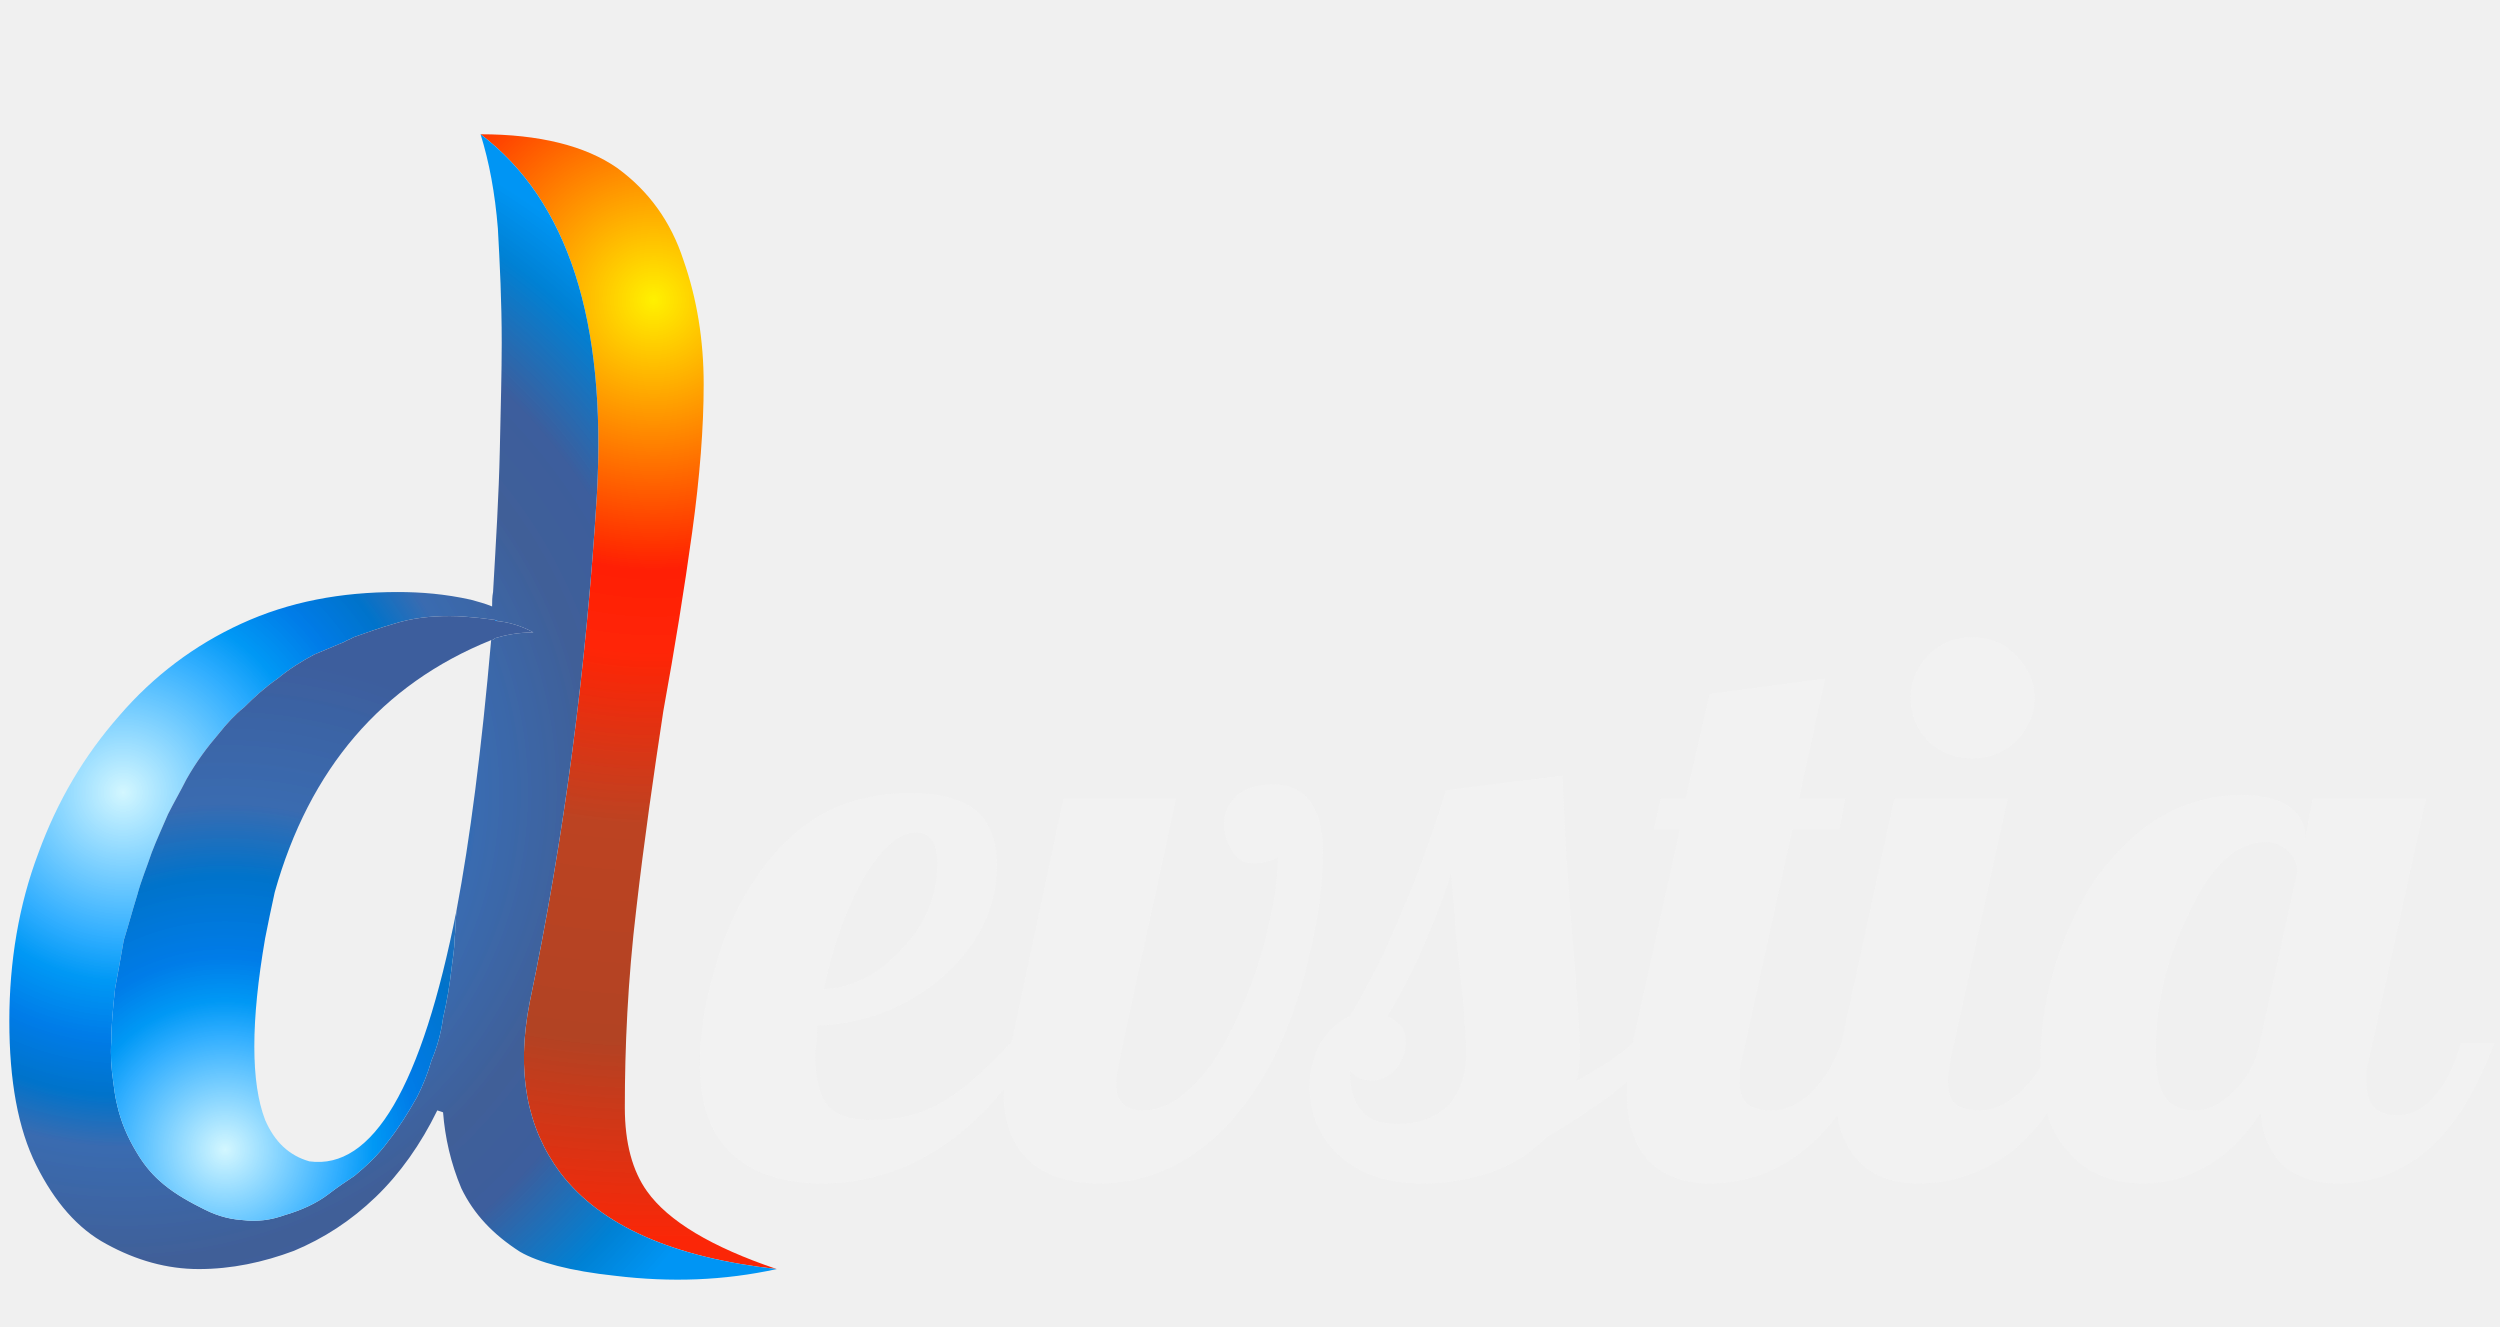
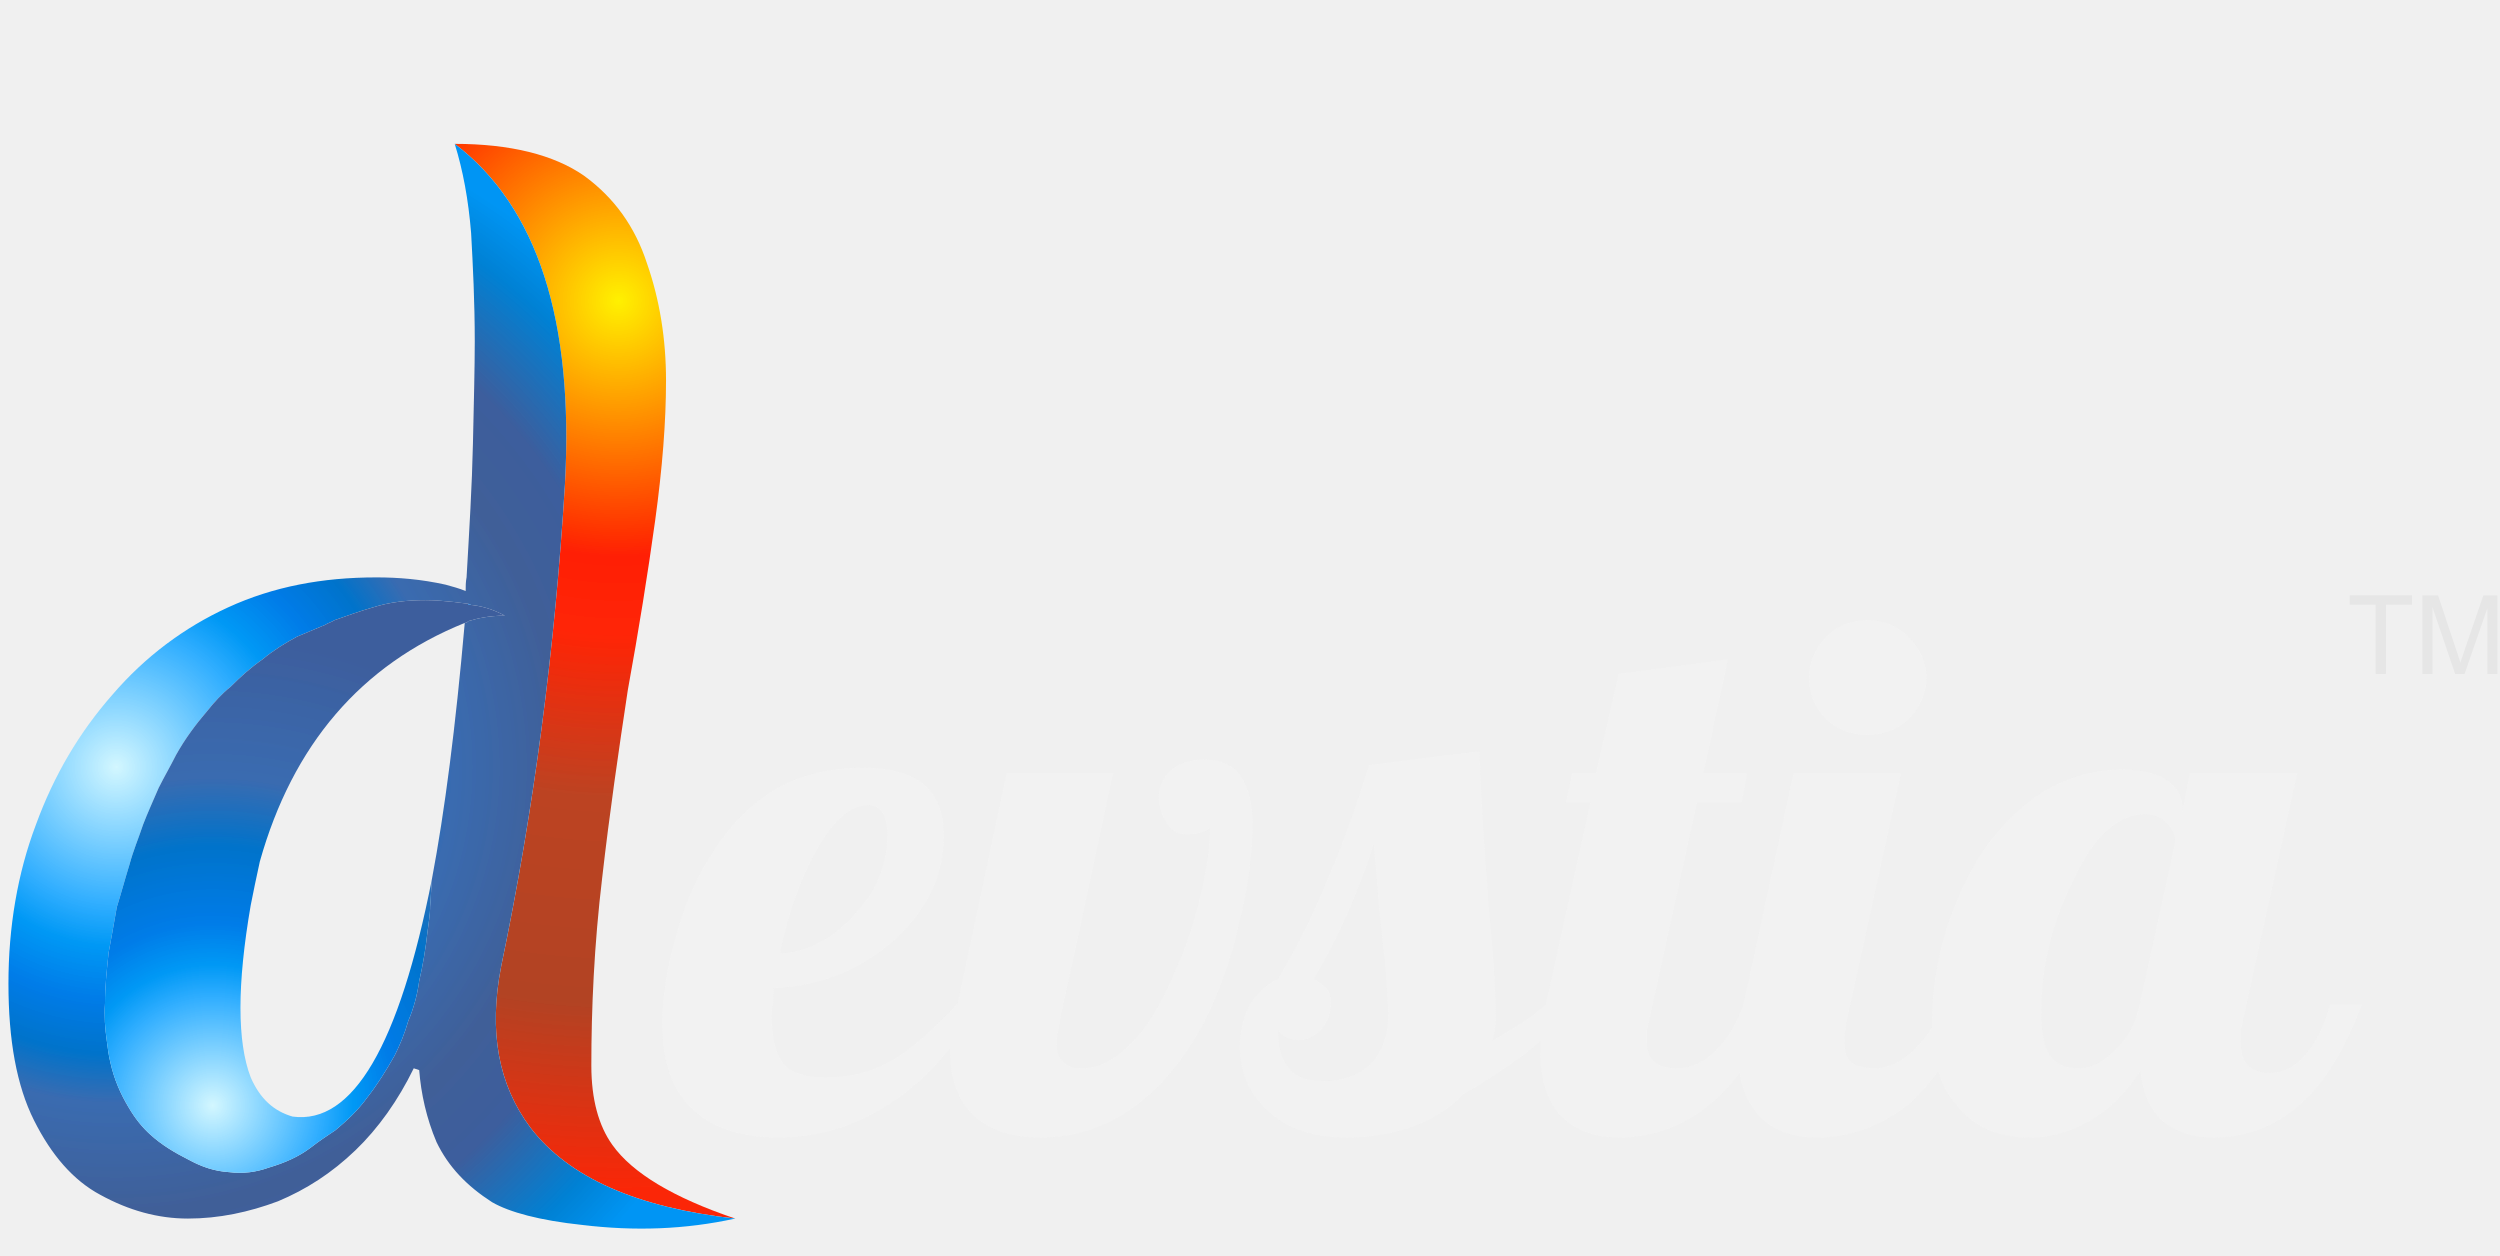
- <svg xmlns="http://www.w3.org/2000/svg" version="1.1" x="0" y="0" viewBox="0 0 70.7 37.5" style="enable-background:new 0 0 70.7 37.5" xml:space="preserve" id="svg13">
+ <svg xmlns="http://www.w3.org/2000/svg" version="1.1" x="0" y="0" viewBox="0 0 74.7 37.5" xml:space="preserve" id="svg13" width="74.7" height="37.5">
  <defs id="defs13">
    <radialGradient id="SVGID_1_" cx="0" cy="119.1" r="819.2" gradientTransform="matrix(0.1249,0,0,0.1249,66.9987,2.353)" gradientUnits="userSpaceOnUse">
      <stop offset="0" style="stop-color:#FFCB05" id="stop1" />
      <stop offset="0.275" style="stop-color:#EA3F2E" id="stop2" />
      <stop offset="0.369" style="stop-color:#D2442F" id="stop3" />
      <stop offset="0.533" style="stop-color:#A85741" id="stop4" />
      <stop offset="0.753" style="stop-color:#A15742" id="stop5" />
      <stop offset="0.957" style="stop-color:#D2442F" id="stop6" />
    </radialGradient>
    <radialGradient id="SVGID_2_" cx="0" cy="119.1" r="819.2" gradientTransform="matrix(0.095,0,0,0.095,11.8302,57.1059)" gradientUnits="userSpaceOnUse">
      <stop offset="0" style="stop-color:#B7CFEB" id="stop7" />
      <stop offset="0.329" style="stop-color:#007DC5" id="stop8" />
      <stop offset="0.474" style="stop-color:#5172A0" id="stop9" />
      <stop offset="0.627" style="stop-color:#556A90" id="stop10" />
      <stop offset="0.737" style="stop-color:#536993" id="stop11" />
      <stop offset="0.957" style="stop-color:#138ECD" id="stop12" />
    </radialGradient>
    <radialGradient id="SVGID_3_" cx="0" cy="119.1" r="819.2" gradientTransform="matrix(0.0772,0,0,0.0772,22.4311,96.3811)" gradientUnits="userSpaceOnUse">
      <stop offset="0" style="stop-color:#B7CFEB" id="stop13" />
      <stop offset="0.318" style="stop-color:#007DC5" id="stop14" />
      <stop offset="0.569" style="stop-color:#5172A0" id="stop15" />
      <stop offset="0.816" style="stop-color:#536993" id="stop16" />
    </radialGradient>
-     <filter style="color-interpolation-filters:sRGB;" id="filter13" x="0" y="0" width="1" height="1">
+     <filter style="color-interpolation-filters:sRGB" id="filter13" x="0" y="0" width="1" height="1">
      <feColorMatrix values="1.5 0 0 0 -0.25 0 1.5 0 0 -0.25 0 0 1.5 0 -0.25 0 0 0 1 0" id="feColorMatrix13" />
    </filter>
    <radialGradient id="radialGradient22" cx="0" cy="119.1" r="819.2" gradientTransform="matrix(0.1249,0,0,0.1249,66.9987,2.353)" gradientUnits="userSpaceOnUse">
      <stop offset="0" style="stop-color:#FFCB05" id="stop17" />
      <stop offset="0.275" style="stop-color:#EA3F2E" id="stop18" />
      <stop offset="0.369" style="stop-color:#D2442F" id="stop19" />
      <stop offset="0.533" style="stop-color:#A85741" id="stop20" />
      <stop offset="0.753" style="stop-color:#A15742" id="stop21" />
      <stop offset="0.957" style="stop-color:#D2442F" id="stop22" />
    </radialGradient>
    <radialGradient id="radialGradient28" cx="0" cy="119.1" r="819.2" gradientTransform="matrix(0.095,0,0,0.095,11.8302,57.1059)" gradientUnits="userSpaceOnUse">
      <stop offset="0" style="stop-color:#B7CFEB" id="stop23" />
      <stop offset="0.329" style="stop-color:#007DC5" id="stop24" />
      <stop offset="0.474" style="stop-color:#5172A0" id="stop25" />
      <stop offset="0.627" style="stop-color:#556A90" id="stop26" />
      <stop offset="0.737" style="stop-color:#536993" id="stop27" />
      <stop offset="0.957" style="stop-color:#138ECD" id="stop28" />
    </radialGradient>
    <radialGradient id="radialGradient32" cx="0" cy="119.1" r="819.2" gradientTransform="matrix(0.0772,0,0,0.0772,22.4311,96.3811)" gradientUnits="userSpaceOnUse">
      <stop offset="0" style="stop-color:#B7CFEB" id="stop29" />
      <stop offset="0.318" style="stop-color:#007DC5" id="stop30" />
      <stop offset="0.569" style="stop-color:#5172A0" id="stop31" />
      <stop offset="0.816" style="stop-color:#536993" id="stop32" />
    </radialGradient>
  </defs>
  <style id="style1">
    .st0{fill:#fff}
  </style>
-   <path fill="url(#SVGID_1_)" d="M 63.2,3.5 C 59.9,1.2 55.1,0 49,0 c 9.1,6.9 13.1,19.4 12.1,37.4 -1.1,18 -3.4,35.7 -7,52.9 -1.4,7.2 -0.3,13 3.2,17.7 4.2,5.5 11.7,8.8 22.5,10 C 73,115.7 68.5,113 66.3,109.9 64.8,107.8 64,104.9 64,101.2 64,95 64.3,88 65.2,80.5 66,73.5 67,66.6 68,60 69.2,53.4 70.2,47.2 71,41.4 71.8,35.6 72.2,30.5 72.2,26 72.2,21.4 71.5,17.1 70.1,13.1 68.8,9.1 66.5,5.9 63.2,3.5 Z" id="path6" style="fill:url(#SVGID_1_);filter:url(#filter13)" transform="matrix(0.2719702,0,0,0.2719702,0.2638598,3.796887)" />
-   <path fill="url(#SVGID_2_)" d="m 50.8,9.8 c 0.2,3.6 0.4,7.6 0.4,11.9 0,2.9 -0.1,6.7 -0.2,11.2 -0.1,4.6 -0.4,9.5 -0.7,14.7 -0.1,0.5 -0.1,1 -0.1,1.5 -0.7,-0.3 -1.5,-0.5 -2.2,-0.7 -2.7,-0.6 -5.2,-0.8 -7.6,-0.8 -5.9,0 -11.3,1 -16.3,3.3 C 19.3,53.1 15,56.3 11.4,60.5 7.8,64.6 5,69.3 3,74.8 1,80.1 0,86 0,92.2 c 0,6.2 0.9,11.2 2.8,15 1.9,3.8 4.3,6.6 7.3,8.2 3.1,1.7 6.3,2.6 9.6,2.6 3.4,0 6.7,-0.7 9.9,-1.9 3.1,-1.3 5.9,-3.1 8.5,-5.6 2.5,-2.4 4.7,-5.5 6.4,-9 l 0.6,0.2 c 0.2,2.6 0.8,5.3 1.9,7.9 1.3,2.7 3.3,4.8 6.1,6.6 1.9,1.1 5.2,2 9.9,2.5 5.8,0.7 11.3,0.5 16.8,-0.7 C 69,116.8 61.5,113.5 57.3,108 53.8,103.3 52.7,97.5 54.1,90.3 57.7,73.1 60,55.4 61.1,37.4 62.1,19.4 58.1,6.9 49,0 c 0.9,2.9 1.5,6.1 1.8,9.8 z M 27.9,56.6 c 1.2,-1 2.5,-1.8 3.8,-2.5 l 3.1,-1.3 c 0.3,-0.2 0.7,-0.3 1,-0.5 1.4,-0.5 2.8,-1 4.2,-1.4 1.9,-0.6 3.8,-0.8 5.8,-0.8 1.1,0 2.1,0.1 3.1,0.2 l 1.6,0.2 0.3,0.1 h -0.3 c 1.4,0.1 2.7,0.5 4,1.2 -1.7,0 -3,0.3 -4,0.6 -0.1,0.1 -0.2,0.2 -0.4,0.2 -1,11.4 -2.2,20.7 -3.6,28.1 -0.1,1 -0.1,2 -0.2,3 0,1 -0.2,2 -0.3,2.9 -0.2,1.8 -0.5,3.6 -0.9,5.3 -0.2,1.5 -0.6,3 -1.2,4.4 -0.4,1.4 -0.9,2.6 -1.5,3.8 -0.9,1.6 -1.9,3.2 -3,4.6 -1,1.4 -2.3,2.6 -3.5,3.6 -0.9,0.6 -1.8,1.2 -2.7,1.9 -1.3,1 -2.9,1.7 -4.6,2.2 -1.4,0.5 -2.8,0.7 -4.4,0.5 -1.6,-0.1 -3,-0.6 -4.3,-1.3 -1.6,-0.8 -3.1,-1.7 -4.3,-2.8 -0.9,-0.8 -1.7,-1.8 -2.4,-3 -0.9,-1.5 -1.6,-3.1 -2,-4.9 -0.2,-0.8 -0.3,-1.6 -0.4,-2.4 -0.2,-1.4 -0.3,-2.8 -0.2,-4.1 0,-1.9 0.2,-3.7 0.4,-5.6 0.3,-1.6 0.6,-3.3 0.9,-5 0.5,-1.6 0.9,-3.1 1.4,-4.7 0.4,-1.5 1,-2.9 1.5,-4.4 0.5,-1.3 1.1,-2.6 1.7,-4 0.6,-1.2 1.3,-2.4 1.9,-3.6 1,-1.8 2.2,-3.4 3.4,-4.8 0.8,-1 1.6,-1.9 2.6,-2.7 1.1,-1.1 2.2,-2.1 3.5,-3 z" id="path12" style="fill:url(#SVGID_2_);filter:url(#filter13)" transform="matrix(0.2719702,0,0,0.2719702,0.2638598,3.796887)" />
-   <path fill="url(#SVGID_3_)" d="m 31.7,54.1 c -1.3,0.7 -2.6,1.5 -3.8,2.5 -1.3,0.9 -2.4,1.9 -3.5,3 -1,0.8 -1.8,1.7 -2.6,2.7 -1.2,1.4 -2.4,3 -3.4,4.8 -0.6,1.2 -1.3,2.4 -1.9,3.6 -0.6,1.4 -1.2,2.7 -1.7,4 -0.5,1.5 -1.1,2.9 -1.5,4.4 -0.5,1.6 -0.9,3.1 -1.4,4.7 -0.3,1.7 -0.6,3.4 -0.9,5 -0.2,1.9 -0.4,3.7 -0.4,5.6 -0.1,1.3 0,2.7 0.2,4.1 0.1,0.8 0.2,1.6 0.4,2.4 0.4,1.8 1.1,3.4 2,4.9 0.7,1.2 1.5,2.2 2.4,3 1.2,1.1 2.7,2 4.3,2.8 1.3,0.7 2.7,1.2 4.3,1.3 1.6,0.2 3,0 4.4,-0.5 1.7,-0.5 3.3,-1.2 4.6,-2.2 0.9,-0.7 1.8,-1.3 2.7,-1.9 1.2,-1 2.5,-2.2 3.5,-3.6 1.1,-1.4 2.1,-3 3,-4.6 0.6,-1.2 1.1,-2.4 1.5,-3.8 0.6,-1.4 1,-2.9 1.2,-4.4 0.4,-1.7 0.7,-3.5 0.9,-5.3 0.1,-0.9 0.3,-1.9 0.3,-2.9 0.1,-1 0.1,-2 0.2,-3 -3.6,18.3 -8.7,27 -15.3,26.1 -2.1,-0.6 -3.6,-2 -4.6,-4.3 -1.5,-3.9 -1.5,-10.2 0,-18.9 0.3,-1.5 0.6,-3 1,-4.8 3.6,-12.8 11.1,-21.6 22.5,-26.2 0.2,0 0.3,-0.1 0.4,-0.2 1,-0.3 2.3,-0.6 4,-0.6 -1.3,-0.7 -2.6,-1.1 -4,-1.2 v -0.1 l -1.6,-0.2 c -1,-0.1 -2,-0.2 -3.1,-0.2 -2,0 -3.9,0.2 -5.8,0.8 -1.4,0.4 -2.8,0.9 -4.2,1.4 -0.3,0.2 -0.7,0.3 -1,0.5 z" id="path16" style="fill:url(#SVGID_3_);filter:url(#filter13)" transform="matrix(0.2719702,0,0,0.2719702,0.2638598,3.796887)" />
-   <path fill="#007dc5" d="m 50.5,50.5 v 0.1 h 0.3 z" id="path17" transform="matrix(0.2719702,0,0,0.2719702,0.2638598,3.796887)" style="filter:url(#filter13)" />
-   <path fill="#282828" d="m 204.1,64.9 c 1.8,0 3.3,-0.6 4.6,-1.8 1.2,-1.3 1.9,-2.7 1.9,-4.5 0,-1.7 -0.7,-3.1 -1.9,-4.4 -1.3,-1.3 -2.8,-1.9 -4.6,-1.9 -1.8,0 -3.3,0.6 -4.6,1.9 -1.2,1.3 -1.8,2.7 -1.8,4.4 0,1.8 0.6,3.2 1.8,4.5 1.3,1.2 2.8,1.8 4.6,1.8 z" id="path18" transform="matrix(0.2719702,0,0,0.2719702,0.2638598,3.796887)" style="filter:url(#filter13);fill:#cccccc" />
-   <path fill="#282828" d="m 190.3,72.3 0.6,-3.2 h -4.8 l 2.7,-12.5 -12,1.6 -2.5,10.9 h -2.6 l -0.7,3.2 h 2.7 l -4.9,22.2 c -0.7,0.7 -1.6,1.3 -2.6,2 -1.1,0.7 -2.1,1.3 -3.3,2 0.2,-0.5 0.3,-1 0.3,-1.4 0.1,-0.4 0.1,-1 0.1,-1.6 0,-0.9 0,-1.8 -0.1,-2.7 0,-0.8 -0.1,-2.3 -0.3,-4.6 -0.3,-3.9 -0.6,-7.4 -0.8,-10.6 -0.3,-3.3 -0.4,-6.9 -0.6,-10.9 l -12.1,1.5 c -1.6,5.1 -3.2,9.5 -4.8,13.1 -1.5,3.7 -3.3,7.2 -5.2,10.4 -1.2,0.5 -2.2,1.5 -3.1,2.8 -0.7,1.4 -1.1,2.9 -1.1,4.5 0,2.9 1,5.3 3.1,7.2 2.2,2 5,2.9 8.7,2.9 2.5,0 4.9,-0.4 7.2,-1.2 2.2,-0.8 4.1,-2 5.6,-3.6 2.5,-1.4 4.8,-3 6.9,-4.5 0.5,-0.5 1,-0.8 1.5,-1.3 0,0.4 0,0.8 0,1.2 0,3 0.7,5.3 2.2,7 1.6,1.6 3.7,2.4 6.4,2.4 3.9,0 7.2,-1.3 10.1,-3.7 1.2,-1 2.2,-2.1 3.2,-3.4 0.2,1.9 1,3.4 2.1,4.7 1.5,1.6 3.6,2.4 6.4,2.4 3.7,0 7.1,-1.3 10.1,-3.7 1.1,-1 2.2,-2.2 3.2,-3.6 0.4,1.6 1.2,2.9 2.2,4 1.8,2.2 4.5,3.3 7.8,3.3 2.4,0 4.5,-0.6 6.6,-1.8 2.1,-1.2 3.9,-3 5.6,-5.5 0.2,2.4 1,4.1 2.3,5.4 1.4,1.2 3.3,1.9 5.7,1.9 3.6,0 6.8,-1.2 9.6,-3.7 2.7,-2.4 4.9,-6.1 6.7,-10.9 h -3.5 c -0.6,2.4 -1.6,4.2 -2.7,5.5 -1.1,1.3 -2.4,2 -3.9,2 -1.1,0 -1.9,-0.3 -2.5,-0.9 -0.5,-0.6 -0.7,-1.4 -0.7,-2.6 0,-0.4 0,-0.8 0,-1.2 0.1,-0.3 0.2,-0.8 0.3,-1.3 l 5.9,-26.9 h -11.8 l -0.8,4.2 v -0.5 c 0,-1.2 -0.6,-2.2 -1.8,-3 -1.1,-0.7 -2.7,-1.1 -4.8,-1.1 -3.2,0 -6.1,0.9 -8.8,2.5 -2.6,1.7 -5,4.1 -7,7.2 -1.6,2.7 -2.9,5.6 -3.8,8.8 -0.9,3.2 -1.3,6.3 -1.3,9.2 0,0.2 0,0.4 0,0.6 -0.6,1 -1.3,1.8 -2,2.5 -1.4,1.3 -2.8,2 -4.3,2 -1.2,0 -2.1,-0.3 -2.6,-0.7 -0.5,-0.5 -0.7,-1.2 -0.7,-2.3 0,-0.4 0,-0.8 0.1,-1.2 0,-0.3 0.1,-0.8 0.2,-1.3 l 5.9,-26.9 H 196 l -5.5,25.4 c -0.7,2 -1.7,3.7 -3,5 -1.3,1.3 -2.7,2 -4.3,2 -1.2,0 -2,-0.3 -2.5,-0.7 -0.5,-0.5 -0.8,-1.2 -0.8,-2.3 0,-0.4 0,-0.8 0,-1.2 0.1,-0.3 0.2,-0.8 0.3,-1.3 l 5.2,-23.7 z m 44.3,1.3 c 1,0 1.8,0.4 2.4,1 0.6,0.6 0.9,1.3 0.9,2.1 L 234,94.5 c -0.4,2 -1.3,3.7 -2.7,5 -1.3,1.3 -2.6,2 -4,2 -1.5,0 -2.6,-0.5 -3.2,-1.5 -0.7,-1.1 -0.9,-2.7 -0.9,-4.7 0,-4.8 1.1,-9.6 3.5,-14.4 2.2,-4.8 4.9,-7.3 7.9,-7.3 z m -84.7,3.2 c 0.2,2.2 0.4,4.2 0.5,6.1 0.2,1.9 0.4,4.1 0.7,6.6 0.2,1.7 0.2,3 0.3,3.8 0,0.7 0.1,1.5 0.1,2.2 0,2.4 -0.7,4.2 -1.9,5.5 -1.3,1.2 -2.9,1.9 -5.2,1.9 -1.7,0 -3,-0.4 -3.7,-1.3 -0.9,-0.9 -1.3,-2.3 -1.3,-4.3 0.2,0.4 0.5,0.6 0.9,0.8 0.4,0.2 0.8,0.3 1.4,0.3 0.9,0 1.7,-0.4 2.5,-1.2 0.6,-0.8 1,-1.7 1,-2.7 0,-0.7 -0.1,-1.2 -0.4,-1.7 -0.4,-0.4 -0.9,-0.8 -1.5,-1.1 1.8,-3 3.1,-5.7 4.1,-8.1 1,-2.4 1.9,-4.6 2.5,-6.8 z" id="path19" transform="matrix(0.2719702,0,0,0.2719702,0.2638598,3.796887)" style="filter:url(#filter13);fill:#cccccc" />
-   <path fill="#282828" d="m 100.5,70.3 c -1.5,-1.2 -3.8,-1.8 -6.7,-1.8 -3.5,0 -6.6,0.7 -9.5,2.3 -2.8,1.7 -5.1,4 -7.1,7.2 -1.7,2.6 -3,5.6 -3.9,9 -1,3.3 -1.5,6.5 -1.5,9.6 0,4.1 1,7.2 3.2,9.3 2.2,2.1 5.3,3.2 9.5,3.2 4.3,0 8.4,-1.2 12.1,-3.6 2.4,-1.5 4.7,-3.6 6.8,-6.2 0,0.2 0,0.4 0,0.5 0,3 0.9,5.3 2.6,6.9 1.7,1.6 4.2,2.4 7.3,2.4 3.8,0 7.1,-1.1 10.2,-3.3 3,-2.1 5.6,-5.3 7.8,-9.4 1.6,-3.2 2.9,-6.7 3.8,-10.7 1,-4 1.5,-7.7 1.5,-11.2 0,-2.2 -0.5,-3.9 -1.3,-5.1 -0.9,-1.2 -2.2,-1.8 -3.9,-1.8 -1.6,0 -2.8,0.4 -3.7,1.1 -0.9,0.8 -1.4,1.8 -1.4,3.1 0,1.1 0.4,2 0.9,2.8 0.6,0.9 1.2,1.2 2.1,1.2 0.5,0 1,0 1.6,-0.2 0.5,-0.1 0.9,-0.3 1,-0.5 0,2.1 -0.3,4.5 -1,7.3 -0.6,2.8 -1.5,5.5 -2.6,8 -1.5,3.6 -3,6.3 -4.9,8.2 -1.8,1.9 -3.6,2.9 -5.6,2.9 -0.9,0 -1.6,-0.3 -2,-0.7 -0.5,-0.5 -0.7,-1.1 -0.7,-2 0,-0.3 0,-0.6 0.1,-1.2 0.1,-0.4 0.2,-1 0.3,-1.6 l 5.8,-26.9 h -11.7 l -5.4,25.4 h -0.1 c -2.8,3 -5.3,5.2 -7.4,6.3 -2.2,1.2 -4.4,1.7 -7,1.7 -2.2,0 -3.7,-0.5 -4.6,-1.5 -0.8,-1 -1.3,-2.8 -1.3,-5.2 0,-0.3 0,-0.6 0.1,-1.1 0.1,-0.4 0.1,-1.1 0.1,-2 5.1,-0.2 9.5,-2 13.2,-5.2 3.6,-3.3 5.5,-7.1 5.5,-11.5 0,-2.5 -0.7,-4.4 -2.2,-5.7 z m -6.1,2.3 c 0.7,0 1.2,0.3 1.6,0.9 0.3,0.5 0.5,1.2 0.5,2.3 0,3.3 -1.2,6.3 -3.6,8.8 -2.4,2.7 -5.1,4.1 -8.2,4.3 0.9,-4.4 2.3,-8.3 4.1,-11.5 1.9,-3.2 3.7,-4.8 5.6,-4.8 z" id="path20" transform="matrix(0.2719702,0,0,0.2719702,0.2638598,3.796887)" style="filter:url(#filter13);fill:#cccccc" />
+   <path fill="url(#SVGID_1_)" d="M 63.2,3.5 C 59.9,1.2 55.1,0 49,0 c 9.1,6.9 13.1,19.4 12.1,37.4 -1.1,18 -3.4,35.7 -7,52.9 -1.4,7.2 -0.3,13 3.2,17.7 4.2,5.5 11.7,8.8 22.5,10 C 73,115.7 68.5,113 66.3,109.9 64.8,107.8 64,104.9 64,101.2 64,95 64.3,88 65.2,80.5 66,73.5 67,66.6 68,60 69.2,53.4 70.2,47.2 71,41.4 71.8,35.6 72.2,30.5 72.2,26 72.2,21.4 71.5,17.1 70.1,13.1 68.8,9.1 66.5,5.9 63.2,3.5 Z" id="path6" style="fill:url(#SVGID_1_);filter:url(#filter13)" transform="matrix(0.2721391,0,0,0.2721391,0.2523894,4.298616)" />
+   <path fill="url(#SVGID_2_)" d="m 50.8,9.8 c 0.2,3.6 0.4,7.6 0.4,11.9 0,2.9 -0.1,6.7 -0.2,11.2 -0.1,4.6 -0.4,9.5 -0.7,14.7 -0.1,0.5 -0.1,1 -0.1,1.5 -0.7,-0.3 -1.5,-0.5 -2.2,-0.7 -2.7,-0.6 -5.2,-0.8 -7.6,-0.8 -5.9,0 -11.3,1 -16.3,3.3 C 19.3,53.1 15,56.3 11.4,60.5 7.8,64.6 5,69.3 3,74.8 1,80.1 0,86 0,92.2 c 0,6.2 0.9,11.2 2.8,15 1.9,3.8 4.3,6.6 7.3,8.2 3.1,1.7 6.3,2.6 9.6,2.6 3.4,0 6.7,-0.7 9.9,-1.9 3.1,-1.3 5.9,-3.1 8.5,-5.6 2.5,-2.4 4.7,-5.5 6.4,-9 l 0.6,0.2 c 0.2,2.6 0.8,5.3 1.9,7.9 1.3,2.7 3.3,4.8 6.1,6.6 1.9,1.1 5.2,2 9.9,2.5 5.8,0.7 11.3,0.5 16.8,-0.7 C 69,116.8 61.5,113.5 57.3,108 53.8,103.3 52.7,97.5 54.1,90.3 57.7,73.1 60,55.4 61.1,37.4 62.1,19.4 58.1,6.9 49,0 c 0.9,2.9 1.5,6.1 1.8,9.8 z M 27.9,56.6 c 1.2,-1 2.5,-1.8 3.8,-2.5 l 3.1,-1.3 c 0.3,-0.2 0.7,-0.3 1,-0.5 1.4,-0.5 2.8,-1 4.2,-1.4 1.9,-0.6 3.8,-0.8 5.8,-0.8 1.1,0 2.1,0.1 3.1,0.2 l 1.6,0.2 0.3,0.1 h -0.3 c 1.4,0.1 2.7,0.5 4,1.2 -1.7,0 -3,0.3 -4,0.6 -0.1,0.1 -0.2,0.2 -0.4,0.2 -1,11.4 -2.2,20.7 -3.6,28.1 -0.1,1 -0.1,2 -0.2,3 0,1 -0.2,2 -0.3,2.9 -0.2,1.8 -0.5,3.6 -0.9,5.3 -0.2,1.5 -0.6,3 -1.2,4.4 -0.4,1.4 -0.9,2.6 -1.5,3.8 -0.9,1.6 -1.9,3.2 -3,4.6 -1,1.4 -2.3,2.6 -3.5,3.6 -0.9,0.6 -1.8,1.2 -2.7,1.9 -1.3,1 -2.9,1.7 -4.6,2.2 -1.4,0.5 -2.8,0.7 -4.4,0.5 -1.6,-0.1 -3,-0.6 -4.3,-1.3 -1.6,-0.8 -3.1,-1.7 -4.3,-2.8 -0.9,-0.8 -1.7,-1.8 -2.4,-3 -0.9,-1.5 -1.6,-3.1 -2,-4.9 -0.2,-0.8 -0.3,-1.6 -0.4,-2.4 -0.2,-1.4 -0.3,-2.8 -0.2,-4.1 0,-1.9 0.2,-3.7 0.4,-5.6 0.3,-1.6 0.6,-3.3 0.9,-5 0.5,-1.6 0.9,-3.1 1.4,-4.7 0.4,-1.5 1,-2.9 1.5,-4.4 0.5,-1.3 1.1,-2.6 1.7,-4 0.6,-1.2 1.3,-2.4 1.9,-3.6 1,-1.8 2.2,-3.4 3.4,-4.8 0.8,-1 1.6,-1.9 2.6,-2.7 1.1,-1.1 2.2,-2.1 3.5,-3 z" id="path12" style="fill:url(#SVGID_2_);filter:url(#filter13)" transform="matrix(0.2721391,0,0,0.2721391,0.2523894,4.298616)" />
+   <path fill="url(#SVGID_3_)" d="m 31.7,54.1 c -1.3,0.7 -2.6,1.5 -3.8,2.5 -1.3,0.9 -2.4,1.9 -3.5,3 -1,0.8 -1.8,1.7 -2.6,2.7 -1.2,1.4 -2.4,3 -3.4,4.8 -0.6,1.2 -1.3,2.4 -1.9,3.6 -0.6,1.4 -1.2,2.7 -1.7,4 -0.5,1.5 -1.1,2.9 -1.5,4.4 -0.5,1.6 -0.9,3.1 -1.4,4.7 -0.3,1.7 -0.6,3.4 -0.9,5 -0.2,1.9 -0.4,3.7 -0.4,5.6 -0.1,1.3 0,2.7 0.2,4.1 0.1,0.8 0.2,1.6 0.4,2.4 0.4,1.8 1.1,3.4 2,4.9 0.7,1.2 1.5,2.2 2.4,3 1.2,1.1 2.7,2 4.3,2.8 1.3,0.7 2.7,1.2 4.3,1.3 1.6,0.2 3,0 4.4,-0.5 1.7,-0.5 3.3,-1.2 4.6,-2.2 0.9,-0.7 1.8,-1.3 2.7,-1.9 1.2,-1 2.5,-2.2 3.5,-3.6 1.1,-1.4 2.1,-3 3,-4.6 0.6,-1.2 1.1,-2.4 1.5,-3.8 0.6,-1.4 1,-2.9 1.2,-4.4 0.4,-1.7 0.7,-3.5 0.9,-5.3 0.1,-0.9 0.3,-1.9 0.3,-2.9 0.1,-1 0.1,-2 0.2,-3 -3.6,18.3 -8.7,27 -15.3,26.1 -2.1,-0.6 -3.6,-2 -4.6,-4.3 -1.5,-3.9 -1.5,-10.2 0,-18.9 0.3,-1.5 0.6,-3 1,-4.8 3.6,-12.8 11.1,-21.6 22.5,-26.2 0.2,0 0.3,-0.1 0.4,-0.2 1,-0.3 2.3,-0.6 4,-0.6 -1.3,-0.7 -2.6,-1.1 -4,-1.2 v -0.1 l -1.6,-0.2 c -1,-0.1 -2,-0.2 -3.1,-0.2 -2,0 -3.9,0.2 -5.8,0.8 -1.4,0.4 -2.8,0.9 -4.2,1.4 -0.3,0.2 -0.7,0.3 -1,0.5 z" id="path16" style="fill:url(#SVGID_3_);filter:url(#filter13)" transform="matrix(0.2721391,0,0,0.2721391,0.2523894,4.298616)" />
+   <path fill="#007dc5" d="m 50.5,50.5 v 0.1 h 0.3 z" id="path17" transform="matrix(0.2721391,0,0,0.2721391,0.2523894,4.298616)" style="filter:url(#filter13)" />
+   <path fill="#282828" d="m 204.1,64.9 c 1.8,0 3.3,-0.6 4.6,-1.8 1.2,-1.3 1.9,-2.7 1.9,-4.5 0,-1.7 -0.7,-3.1 -1.9,-4.4 -1.3,-1.3 -2.8,-1.9 -4.6,-1.9 -1.8,0 -3.3,0.6 -4.6,1.9 -1.2,1.3 -1.8,2.7 -1.8,4.4 0,1.8 0.6,3.2 1.8,4.5 1.3,1.2 2.8,1.8 4.6,1.8 z" id="path18" transform="matrix(0.2721391,0,0,0.2721391,0.2523894,4.298616)" style="fill:#cccccc;filter:url(#filter13)" />
+   <path fill="#282828" d="m 190.3,72.3 0.6,-3.2 h -4.8 l 2.7,-12.5 -12,1.6 -2.5,10.9 h -2.6 l -0.7,3.2 h 2.7 l -4.9,22.2 c -0.7,0.7 -1.6,1.3 -2.6,2 -1.1,0.7 -2.1,1.3 -3.3,2 0.2,-0.5 0.3,-1 0.3,-1.4 0.1,-0.4 0.1,-1 0.1,-1.6 0,-0.9 0,-1.8 -0.1,-2.7 0,-0.8 -0.1,-2.3 -0.3,-4.6 -0.3,-3.9 -0.6,-7.4 -0.8,-10.6 -0.3,-3.3 -0.4,-6.9 -0.6,-10.9 l -12.1,1.5 c -1.6,5.1 -3.2,9.5 -4.8,13.1 -1.5,3.7 -3.3,7.2 -5.2,10.4 -1.2,0.5 -2.2,1.5 -3.1,2.8 -0.7,1.4 -1.1,2.9 -1.1,4.5 0,2.9 1,5.3 3.1,7.2 2.2,2 5,2.9 8.7,2.9 2.5,0 4.9,-0.4 7.2,-1.2 2.2,-0.8 4.1,-2 5.6,-3.6 2.5,-1.4 4.8,-3 6.9,-4.5 0.5,-0.5 1,-0.8 1.5,-1.3 0,0.4 0,0.8 0,1.2 0,3 0.7,5.3 2.2,7 1.6,1.6 3.7,2.4 6.4,2.4 3.9,0 7.2,-1.3 10.1,-3.7 1.2,-1 2.2,-2.1 3.2,-3.4 0.2,1.9 1,3.4 2.1,4.7 1.5,1.6 3.6,2.4 6.4,2.4 3.7,0 7.1,-1.3 10.1,-3.7 1.1,-1 2.2,-2.2 3.2,-3.6 0.4,1.6 1.2,2.9 2.2,4 1.8,2.2 4.5,3.3 7.8,3.3 2.4,0 4.5,-0.6 6.6,-1.8 2.1,-1.2 3.9,-3 5.6,-5.5 0.2,2.4 1,4.1 2.3,5.4 1.4,1.2 3.3,1.9 5.7,1.9 3.6,0 6.8,-1.2 9.6,-3.7 2.7,-2.4 4.9,-6.1 6.7,-10.9 h -3.5 c -0.6,2.4 -1.6,4.2 -2.7,5.5 -1.1,1.3 -2.4,2 -3.9,2 -1.1,0 -1.9,-0.3 -2.5,-0.9 -0.5,-0.6 -0.7,-1.4 -0.7,-2.6 0,-0.4 0,-0.8 0,-1.2 0.1,-0.3 0.2,-0.8 0.3,-1.3 l 5.9,-26.9 h -11.8 l -0.8,4.2 v -0.5 c 0,-1.2 -0.6,-2.2 -1.8,-3 -1.1,-0.7 -2.7,-1.1 -4.8,-1.1 -3.2,0 -6.1,0.9 -8.8,2.5 -2.6,1.7 -5,4.1 -7,7.2 -1.6,2.7 -2.9,5.6 -3.8,8.8 -0.9,3.2 -1.3,6.3 -1.3,9.2 0,0.2 0,0.4 0,0.6 -0.6,1 -1.3,1.8 -2,2.5 -1.4,1.3 -2.8,2 -4.3,2 -1.2,0 -2.1,-0.3 -2.6,-0.7 -0.5,-0.5 -0.7,-1.2 -0.7,-2.3 0,-0.4 0,-0.8 0.1,-1.2 0,-0.3 0.1,-0.8 0.2,-1.3 l 5.9,-26.9 H 196 l -5.5,25.4 c -0.7,2 -1.7,3.7 -3,5 -1.3,1.3 -2.7,2 -4.3,2 -1.2,0 -2,-0.3 -2.5,-0.7 -0.5,-0.5 -0.8,-1.2 -0.8,-2.3 0,-0.4 0,-0.8 0,-1.2 0.1,-0.3 0.2,-0.8 0.3,-1.3 l 5.2,-23.7 z m 44.3,1.3 c 1,0 1.8,0.4 2.4,1 0.6,0.6 0.9,1.3 0.9,2.1 L 234,94.5 c -0.4,2 -1.3,3.7 -2.7,5 -1.3,1.3 -2.6,2 -4,2 -1.5,0 -2.6,-0.5 -3.2,-1.5 -0.7,-1.1 -0.9,-2.7 -0.9,-4.7 0,-4.8 1.1,-9.6 3.5,-14.4 2.2,-4.8 4.9,-7.3 7.9,-7.3 z m -84.7,3.2 c 0.2,2.2 0.4,4.2 0.5,6.1 0.2,1.9 0.4,4.1 0.7,6.6 0.2,1.7 0.2,3 0.3,3.8 0,0.7 0.1,1.5 0.1,2.2 0,2.4 -0.7,4.2 -1.9,5.5 -1.3,1.2 -2.9,1.9 -5.2,1.9 -1.7,0 -3,-0.4 -3.7,-1.3 -0.9,-0.9 -1.3,-2.3 -1.3,-4.3 0.2,0.4 0.5,0.6 0.9,0.8 0.4,0.2 0.8,0.3 1.4,0.3 0.9,0 1.7,-0.4 2.5,-1.2 0.6,-0.8 1,-1.7 1,-2.7 0,-0.7 -0.1,-1.2 -0.4,-1.7 -0.4,-0.4 -0.9,-0.8 -1.5,-1.1 1.8,-3 3.1,-5.7 4.1,-8.1 1,-2.4 1.9,-4.6 2.5,-6.8 z" id="path19" transform="matrix(0.2721391,0,0,0.2721391,0.2523894,4.298616)" style="fill:#cccccc;filter:url(#filter13)" />
+   <path fill="#282828" d="m 100.5,70.3 c -1.5,-1.2 -3.8,-1.8 -6.7,-1.8 -3.5,0 -6.6,0.7 -9.5,2.3 -2.8,1.7 -5.1,4 -7.1,7.2 -1.7,2.6 -3,5.6 -3.9,9 -1,3.3 -1.5,6.5 -1.5,9.6 0,4.1 1,7.2 3.2,9.3 2.2,2.1 5.3,3.2 9.5,3.2 4.3,0 8.4,-1.2 12.1,-3.6 2.4,-1.5 4.7,-3.6 6.8,-6.2 0,0.2 0,0.4 0,0.5 0,3 0.9,5.3 2.6,6.9 1.7,1.6 4.2,2.4 7.3,2.4 3.8,0 7.1,-1.1 10.2,-3.3 3,-2.1 5.6,-5.3 7.8,-9.4 1.6,-3.2 2.9,-6.7 3.8,-10.7 1,-4 1.5,-7.7 1.5,-11.2 0,-2.2 -0.5,-3.9 -1.3,-5.1 -0.9,-1.2 -2.2,-1.8 -3.9,-1.8 -1.6,0 -2.8,0.4 -3.7,1.1 -0.9,0.8 -1.4,1.8 -1.4,3.1 0,1.1 0.4,2 0.9,2.8 0.6,0.9 1.2,1.2 2.1,1.2 0.5,0 1,0 1.6,-0.2 0.5,-0.1 0.9,-0.3 1,-0.5 0,2.1 -0.3,4.5 -1,7.3 -0.6,2.8 -1.5,5.5 -2.6,8 -1.5,3.6 -3,6.3 -4.9,8.2 -1.8,1.9 -3.6,2.9 -5.6,2.9 -0.9,0 -1.6,-0.3 -2,-0.7 -0.5,-0.5 -0.7,-1.1 -0.7,-2 0,-0.3 0,-0.6 0.1,-1.2 0.1,-0.4 0.2,-1 0.3,-1.6 l 5.8,-26.9 h -11.7 l -5.4,25.4 h -0.1 c -2.8,3 -5.3,5.2 -7.4,6.3 -2.2,1.2 -4.4,1.7 -7,1.7 -2.2,0 -3.7,-0.5 -4.6,-1.5 -0.8,-1 -1.3,-2.8 -1.3,-5.2 0,-0.3 0,-0.6 0.1,-1.1 0.1,-0.4 0.1,-1.1 0.1,-2 5.1,-0.2 9.5,-2 13.2,-5.2 3.6,-3.3 5.5,-7.1 5.5,-11.5 0,-2.5 -0.7,-4.4 -2.2,-5.7 z m -6.1,2.3 c 0.7,0 1.2,0.3 1.6,0.9 0.3,0.5 0.5,1.2 0.5,2.3 0,3.3 -1.2,6.3 -3.6,8.8 -2.4,2.7 -5.1,4.1 -8.2,4.3 0.9,-4.4 2.3,-8.3 4.1,-11.5 1.9,-3.2 3.7,-4.8 5.6,-4.8 z" id="path20" transform="matrix(0.2721391,0,0,0.2721391,0.2523894,4.298616)" style="fill:#cccccc;filter:url(#filter13)" />
+   <g aria-label="TM" id="text458" style="font-size:5.333px;font-family:Arial;-inkscape-font-specification:Arial;fill:#e6e6e6;fill-rule:evenodd;stroke-width:0.05;stroke-miterlimit:1" transform="matrix(1.016364,0,0,1.016364,-3.544424,-0.01502422)">
+     <path d="m 73.328,19.829 v -2.039 h -0.762 v -0.273 h 1.832 v 0.273 h -0.765 v 2.039 z" id="path569" style="stroke-width:0.03" />
+     <path d="m 74.703,19.829 v -2.311 h 0.46 l 0.547,1.637 q 0.076,0.229 0.11,0.342 0.039,-0.126 0.123,-0.371 l 0.553,-1.608 h 0.412 v 2.311 H 76.614 V 17.894 l -0.672,1.935 H 75.666 L 74.998,17.861 v 1.968 z" id="path571" style="stroke-width:0.03" />
+   </g>
</svg>
